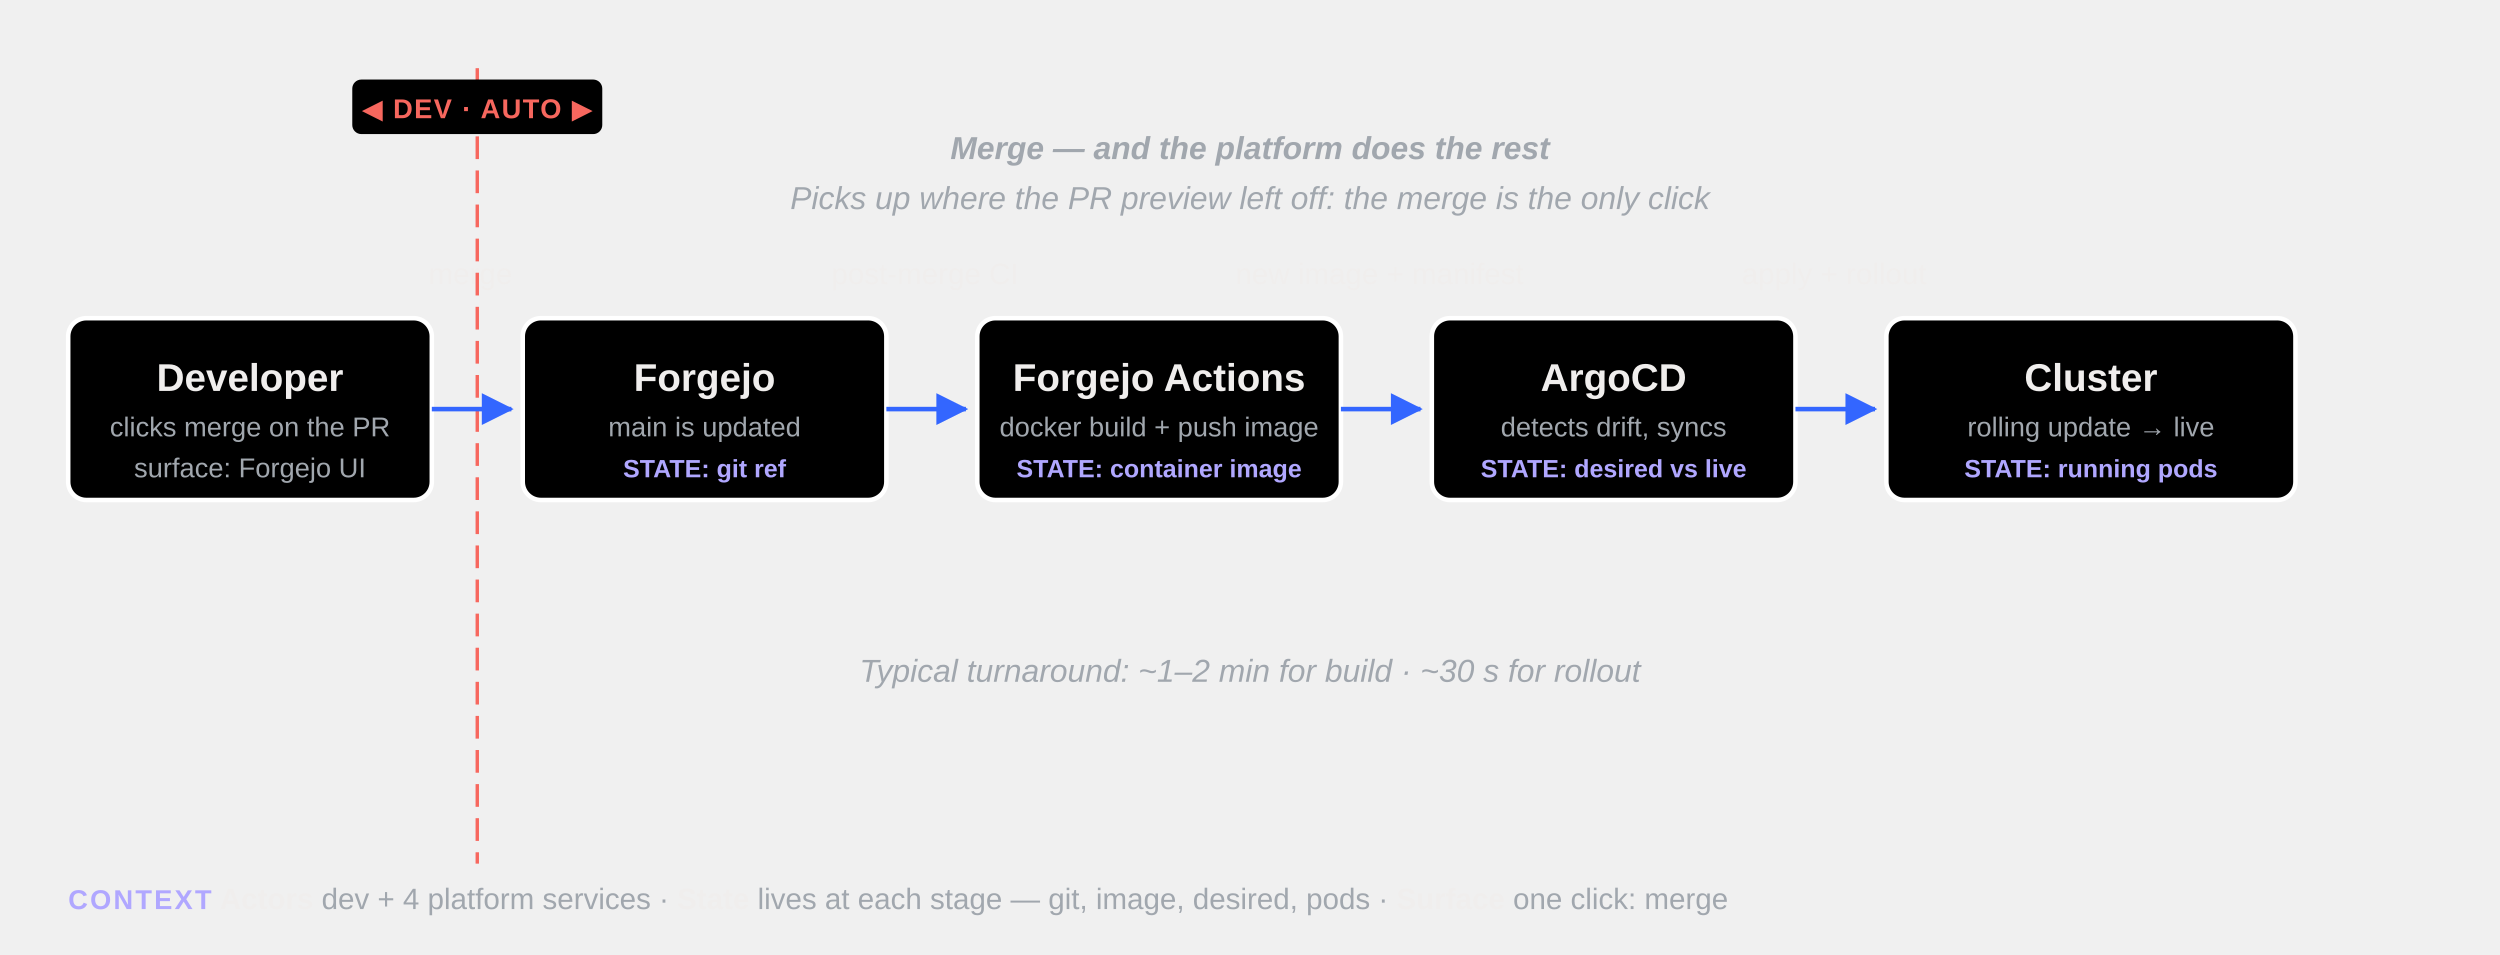
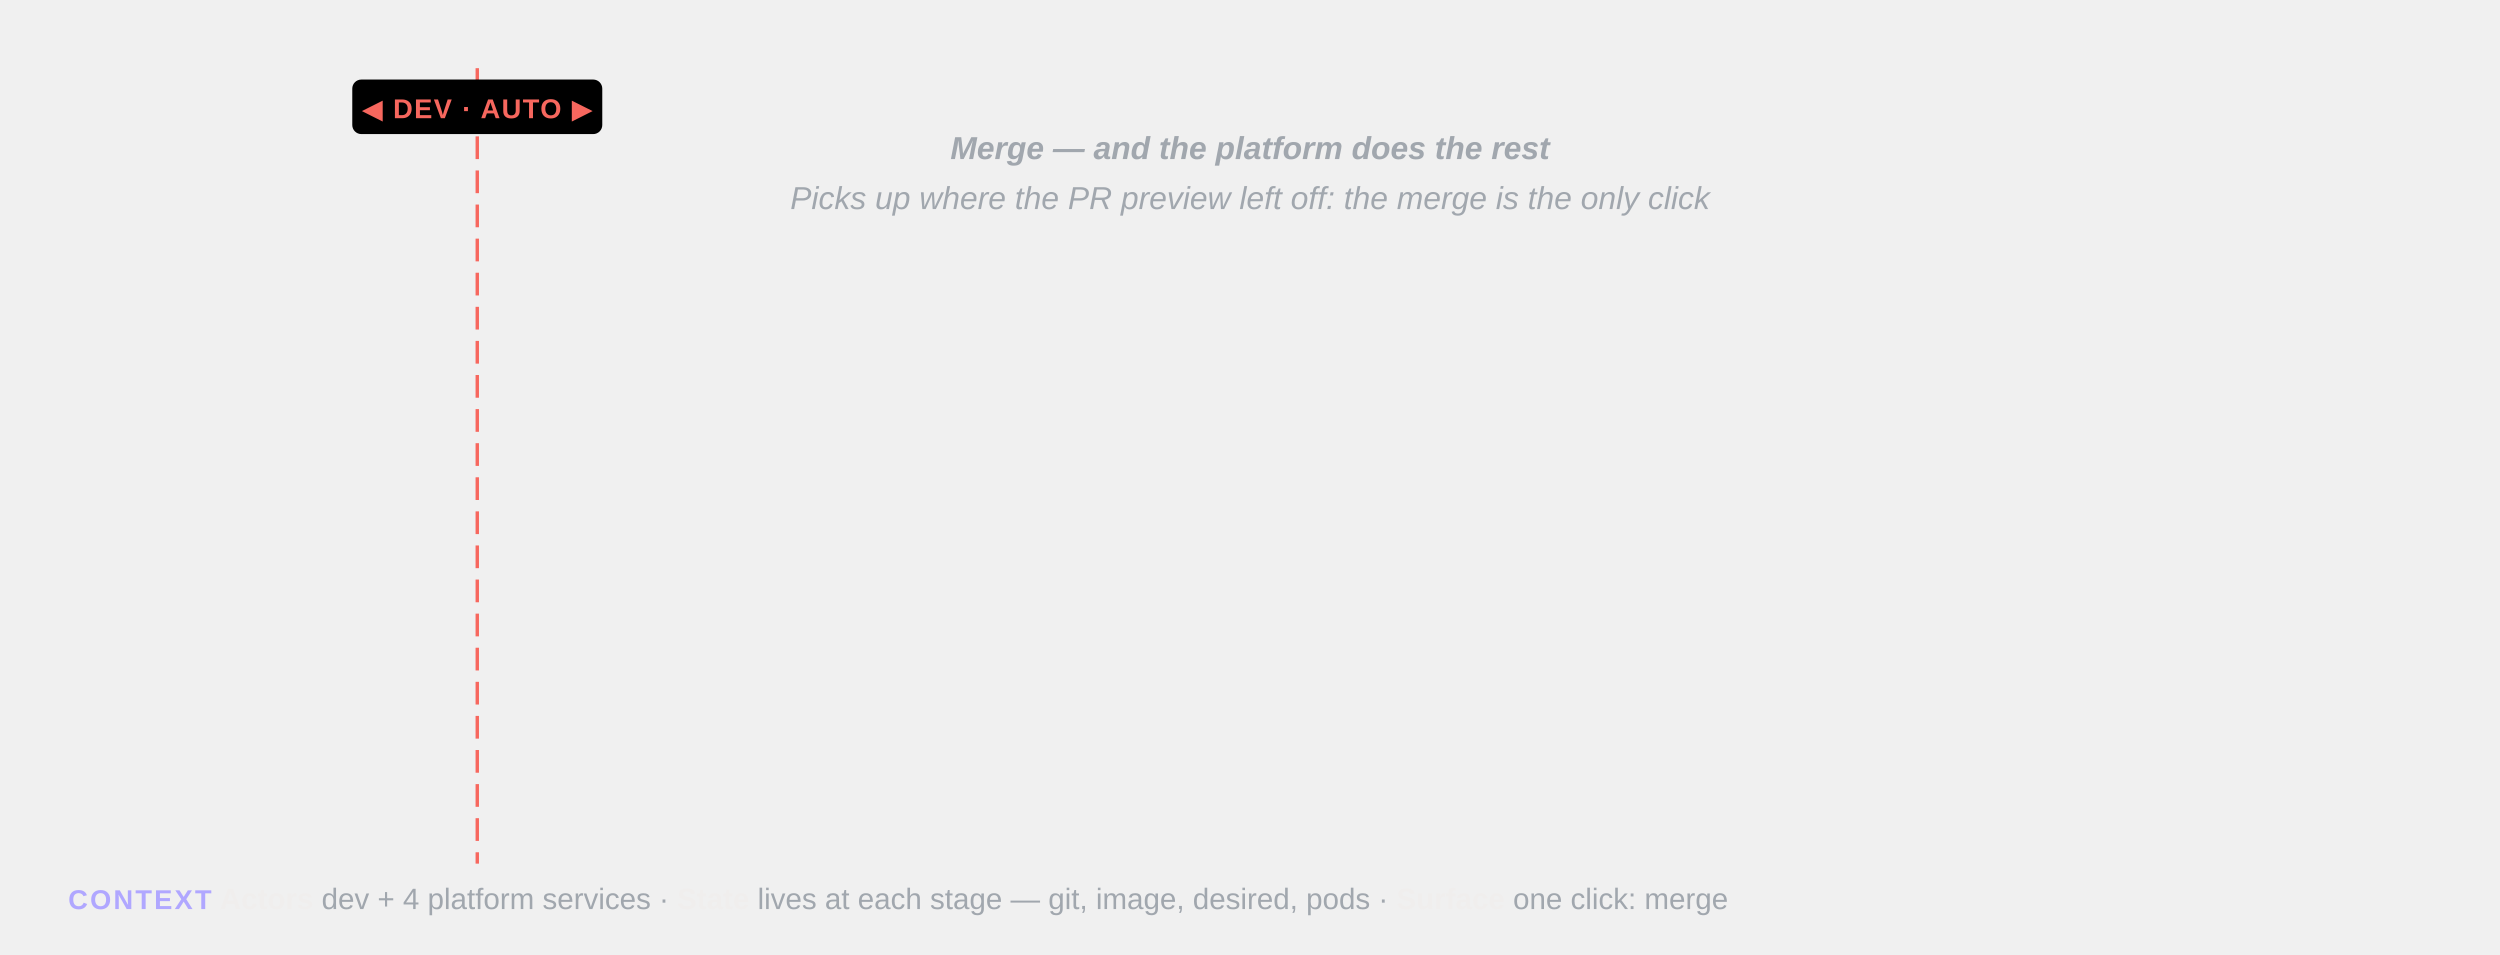
<svg xmlns="http://www.w3.org/2000/svg" viewBox="0 0 1100 420" font-family="Arial, 'Helvetica Neue', sans-serif">
  <defs>
    <style>
      .actor-label  { fill: #F0EEED; font-size: 17px; font-weight: 600; }
      .sub-label    { fill: #A1A7AE; font-size: 12px; }
      .arrow-label  { fill: #F0EEED; font-size: 13px; }
      .arrow-sub    { fill: #A1A7AE; font-size: 11px; font-style: italic; }
      .state-title  { fill: #B0A7FF; font-size: 11px; font-weight: 600; }
      .note         { fill: #A1A7AE; font-size: 14px; font-style: italic; }
      .legend-title { fill: #B0A7FF; font-size: 12px; font-weight: 600; letter-spacing: 0.08em; }
      .legend-text  { fill: #A1A7AE; font-size: 13px; }
      .box          { fill: #000000; }
+ 
+       /* Fragments — hidden by default, revealed by host script adding .shown */
+       [data-fragment] { opacity: 0; transition: opacity 0.25s ease; }
+       [data-fragment].shown { opacity: 1; }
    </style>
    <marker id="flowArrow" markerWidth="7" markerHeight="7" refX="6.5" refY="3.5" orient="auto">
      <polygon points="0 0, 7 3.5, 0 7" fill="#3366FF" />
    </marker>
  </defs>
+   <text x="550" y="70" class="note" text-anchor="middle" fill="#F0EEED" font-size="16" font-weight="600">Merge — and the platform does the rest</text>
+   <text x="550" y="92" class="note" text-anchor="middle">Picks up where the PR preview left off: the merge is the only click</text>
  <line x1="210" y1="30" x2="210" y2="380" stroke="#F7675E" stroke-width="1.5" stroke-dasharray="10 5" />
  <rect x="155" y="35" width="110" height="24" rx="4" fill="#000000" />
  <text x="210" y="52" text-anchor="middle" fill="#F7675E" font-size="12px" font-weight="600" letter-spacing="0.05em">◀ DEV · AUTO ▶</text>
-   <g transform="translate(30, 140)">
-     <rect width="160" height="80" rx="8" class="box" stroke="#FFFFFF" stroke-width="2" />
-     <text x="80" y="32" class="actor-label" text-anchor="middle">Developer</text>
-     <text x="80" y="52" class="sub-label" text-anchor="middle">clicks merge on the PR</text>
-     <text x="80" y="70" class="sub-label" text-anchor="middle">surface: Forgejo UI</text>
+   <g data-fragment="1">
+     <g transform="translate(30, 140)">
+       <rect width="160" height="80" rx="8" class="box" stroke="#FFFFFF" stroke-width="2" />
+       <text x="80" y="32" class="actor-label" text-anchor="middle">Developer</text>
+       <text x="80" y="52" class="sub-label" text-anchor="middle">clicks merge on the PR</text>
+       <text x="80" y="70" class="sub-label" text-anchor="middle">surface: Forgejo UI</text>
+     </g>
+     <g transform="translate(230, 140)">
+       <rect width="160" height="80" rx="8" class="box" stroke="#FFFFFF" stroke-width="2" />
+       <text x="80" y="32" class="actor-label" text-anchor="middle">Forgejo</text>
+       <text x="80" y="52" class="sub-label" text-anchor="middle">main is updated</text>
+       <text x="80" y="70" class="state-title" text-anchor="middle">STATE: git ref</text>
+     </g>
+     <path d="M 190 180 L 225 180" stroke="#3366FF" stroke-width="2" fill="none" marker-end="url(#flowArrow)" />
+     <text x="207" y="125" class="arrow-label" text-anchor="middle">merge</text>
  </g>
-   <g transform="translate(230, 140)">
-     <rect width="160" height="80" rx="8" class="box" stroke="#FFFFFF" stroke-width="2" />
-     <text x="80" y="32" class="actor-label" text-anchor="middle">Forgejo</text>
-     <text x="80" y="52" class="sub-label" text-anchor="middle">main is updated</text>
-     <text x="80" y="70" class="state-title" text-anchor="middle">STATE: git ref</text>
+   <g data-fragment="2">
+     <g transform="translate(430, 140)">
+       <rect width="160" height="80" rx="8" class="box" stroke="#FFFFFF" stroke-width="2" />
+       <text x="80" y="32" class="actor-label" text-anchor="middle">Forgejo Actions</text>
+       <text x="80" y="52" class="sub-label" text-anchor="middle">docker build + push image</text>
+       <text x="80" y="70" class="state-title" text-anchor="middle">STATE: container image</text>
+     </g>
+     <path d="M 390 180 L 425 180" stroke="#3366FF" stroke-width="2" fill="none" marker-end="url(#flowArrow)" />
+     <text x="407" y="125" class="arrow-label" text-anchor="middle">post-merge CI</text>
  </g>
-   <g transform="translate(430, 140)">
-     <rect width="160" height="80" rx="8" class="box" stroke="#FFFFFF" stroke-width="2" />
-     <text x="80" y="32" class="actor-label" text-anchor="middle">Forgejo Actions</text>
-     <text x="80" y="52" class="sub-label" text-anchor="middle">docker build + push image</text>
-     <text x="80" y="70" class="state-title" text-anchor="middle">STATE: container image</text>
+   <g data-fragment="3">
+     <g transform="translate(630, 140)">
+       <rect width="160" height="80" rx="8" class="box" stroke="#FFFFFF" stroke-width="2" />
+       <text x="80" y="32" class="actor-label" text-anchor="middle">ArgoCD</text>
+       <text x="80" y="52" class="sub-label" text-anchor="middle">detects drift, syncs</text>
+       <text x="80" y="70" class="state-title" text-anchor="middle">STATE: desired vs live</text>
+     </g>
+     <path d="M 590 180 L 625 180" stroke="#3366FF" stroke-width="2" fill="none" marker-end="url(#flowArrow)" />
+     <text x="607" y="125" class="arrow-label" text-anchor="middle">new image + manifest</text>
  </g>
-   <g transform="translate(630, 140)">
-     <rect width="160" height="80" rx="8" class="box" stroke="#FFFFFF" stroke-width="2" />
-     <text x="80" y="32" class="actor-label" text-anchor="middle">ArgoCD</text>
-     <text x="80" y="52" class="sub-label" text-anchor="middle">detects drift, syncs</text>
-     <text x="80" y="70" class="state-title" text-anchor="middle">STATE: desired vs live</text>
+   <g data-fragment="4">
+     <g transform="translate(830, 140)">
+       <rect width="180" height="80" rx="8" class="box" stroke="#FFFFFF" stroke-width="2" />
+       <text x="90" y="32" class="actor-label" text-anchor="middle">Cluster</text>
+       <text x="90" y="52" class="sub-label" text-anchor="middle">rolling update → live</text>
+       <text x="90" y="70" class="state-title" text-anchor="middle">STATE: running pods</text>
+     </g>
+     <path d="M 790 180 L 825 180" stroke="#3366FF" stroke-width="2" fill="none" marker-end="url(#flowArrow)" />
+     <text x="807" y="125" class="arrow-label" text-anchor="middle">apply + rollout</text>
  </g>
-   <g transform="translate(830, 140)">
-     <rect width="180" height="80" rx="8" class="box" stroke="#FFFFFF" stroke-width="2" />
-     <text x="90" y="32" class="actor-label" text-anchor="middle">Cluster</text>
-     <text x="90" y="52" class="sub-label" text-anchor="middle">rolling update → live</text>
-     <text x="90" y="70" class="state-title" text-anchor="middle">STATE: running pods</text>
+   <g data-fragment="5">
+     <text x="550" y="300" class="note" text-anchor="middle">Typical turnaround: ~1–2 min for build · ~30 s for rollout</text>
  </g>
-   <path d="M 190 180 L 225 180" stroke="#3366FF" stroke-width="2" fill="none" marker-end="url(#flowArrow)" />
-   <text x="207" y="125" class="arrow-label" text-anchor="middle">merge</text>
-   <path d="M 390 180 L 425 180" stroke="#3366FF" stroke-width="2" fill="none" marker-end="url(#flowArrow)" />
-   <text x="407" y="125" class="arrow-label" text-anchor="middle">post-merge CI</text>
-   <path d="M 590 180 L 625 180" stroke="#3366FF" stroke-width="2" fill="none" marker-end="url(#flowArrow)" />
-   <text x="607" y="125" class="arrow-label" text-anchor="middle">new image + manifest</text>
-   <path d="M 790 180 L 825 180" stroke="#3366FF" stroke-width="2" fill="none" marker-end="url(#flowArrow)" />
-   <text x="807" y="125" class="arrow-label" text-anchor="middle">apply + rollout</text>
-   <text x="550" y="70" class="note" text-anchor="middle" fill="#F0EEED" font-size="16" font-weight="600">Merge — and the platform does the rest</text>
-   <text x="550" y="92" class="note" text-anchor="middle">Picks up where the PR preview left off: the merge is the only click</text>
-   <text x="550" y="300" class="note" text-anchor="middle">Typical turnaround: ~1–2 min for build · ~30 s for rollout</text>
  <g transform="translate(30, 400)">
    <text x="0" y="0" class="legend-text">
      <tspan class="legend-title">CONTEXT</tspan>
      <tspan fill="#F0EEED" font-weight="600">Actors</tspan> dev + 4 platform services   ·   <tspan fill="#F0EEED" font-weight="600">State</tspan> lives at each stage — git, image, desired, pods   ·   <tspan fill="#F0EEED" font-weight="600">Surface</tspan> one click: merge</text>
  </g>
</svg>
